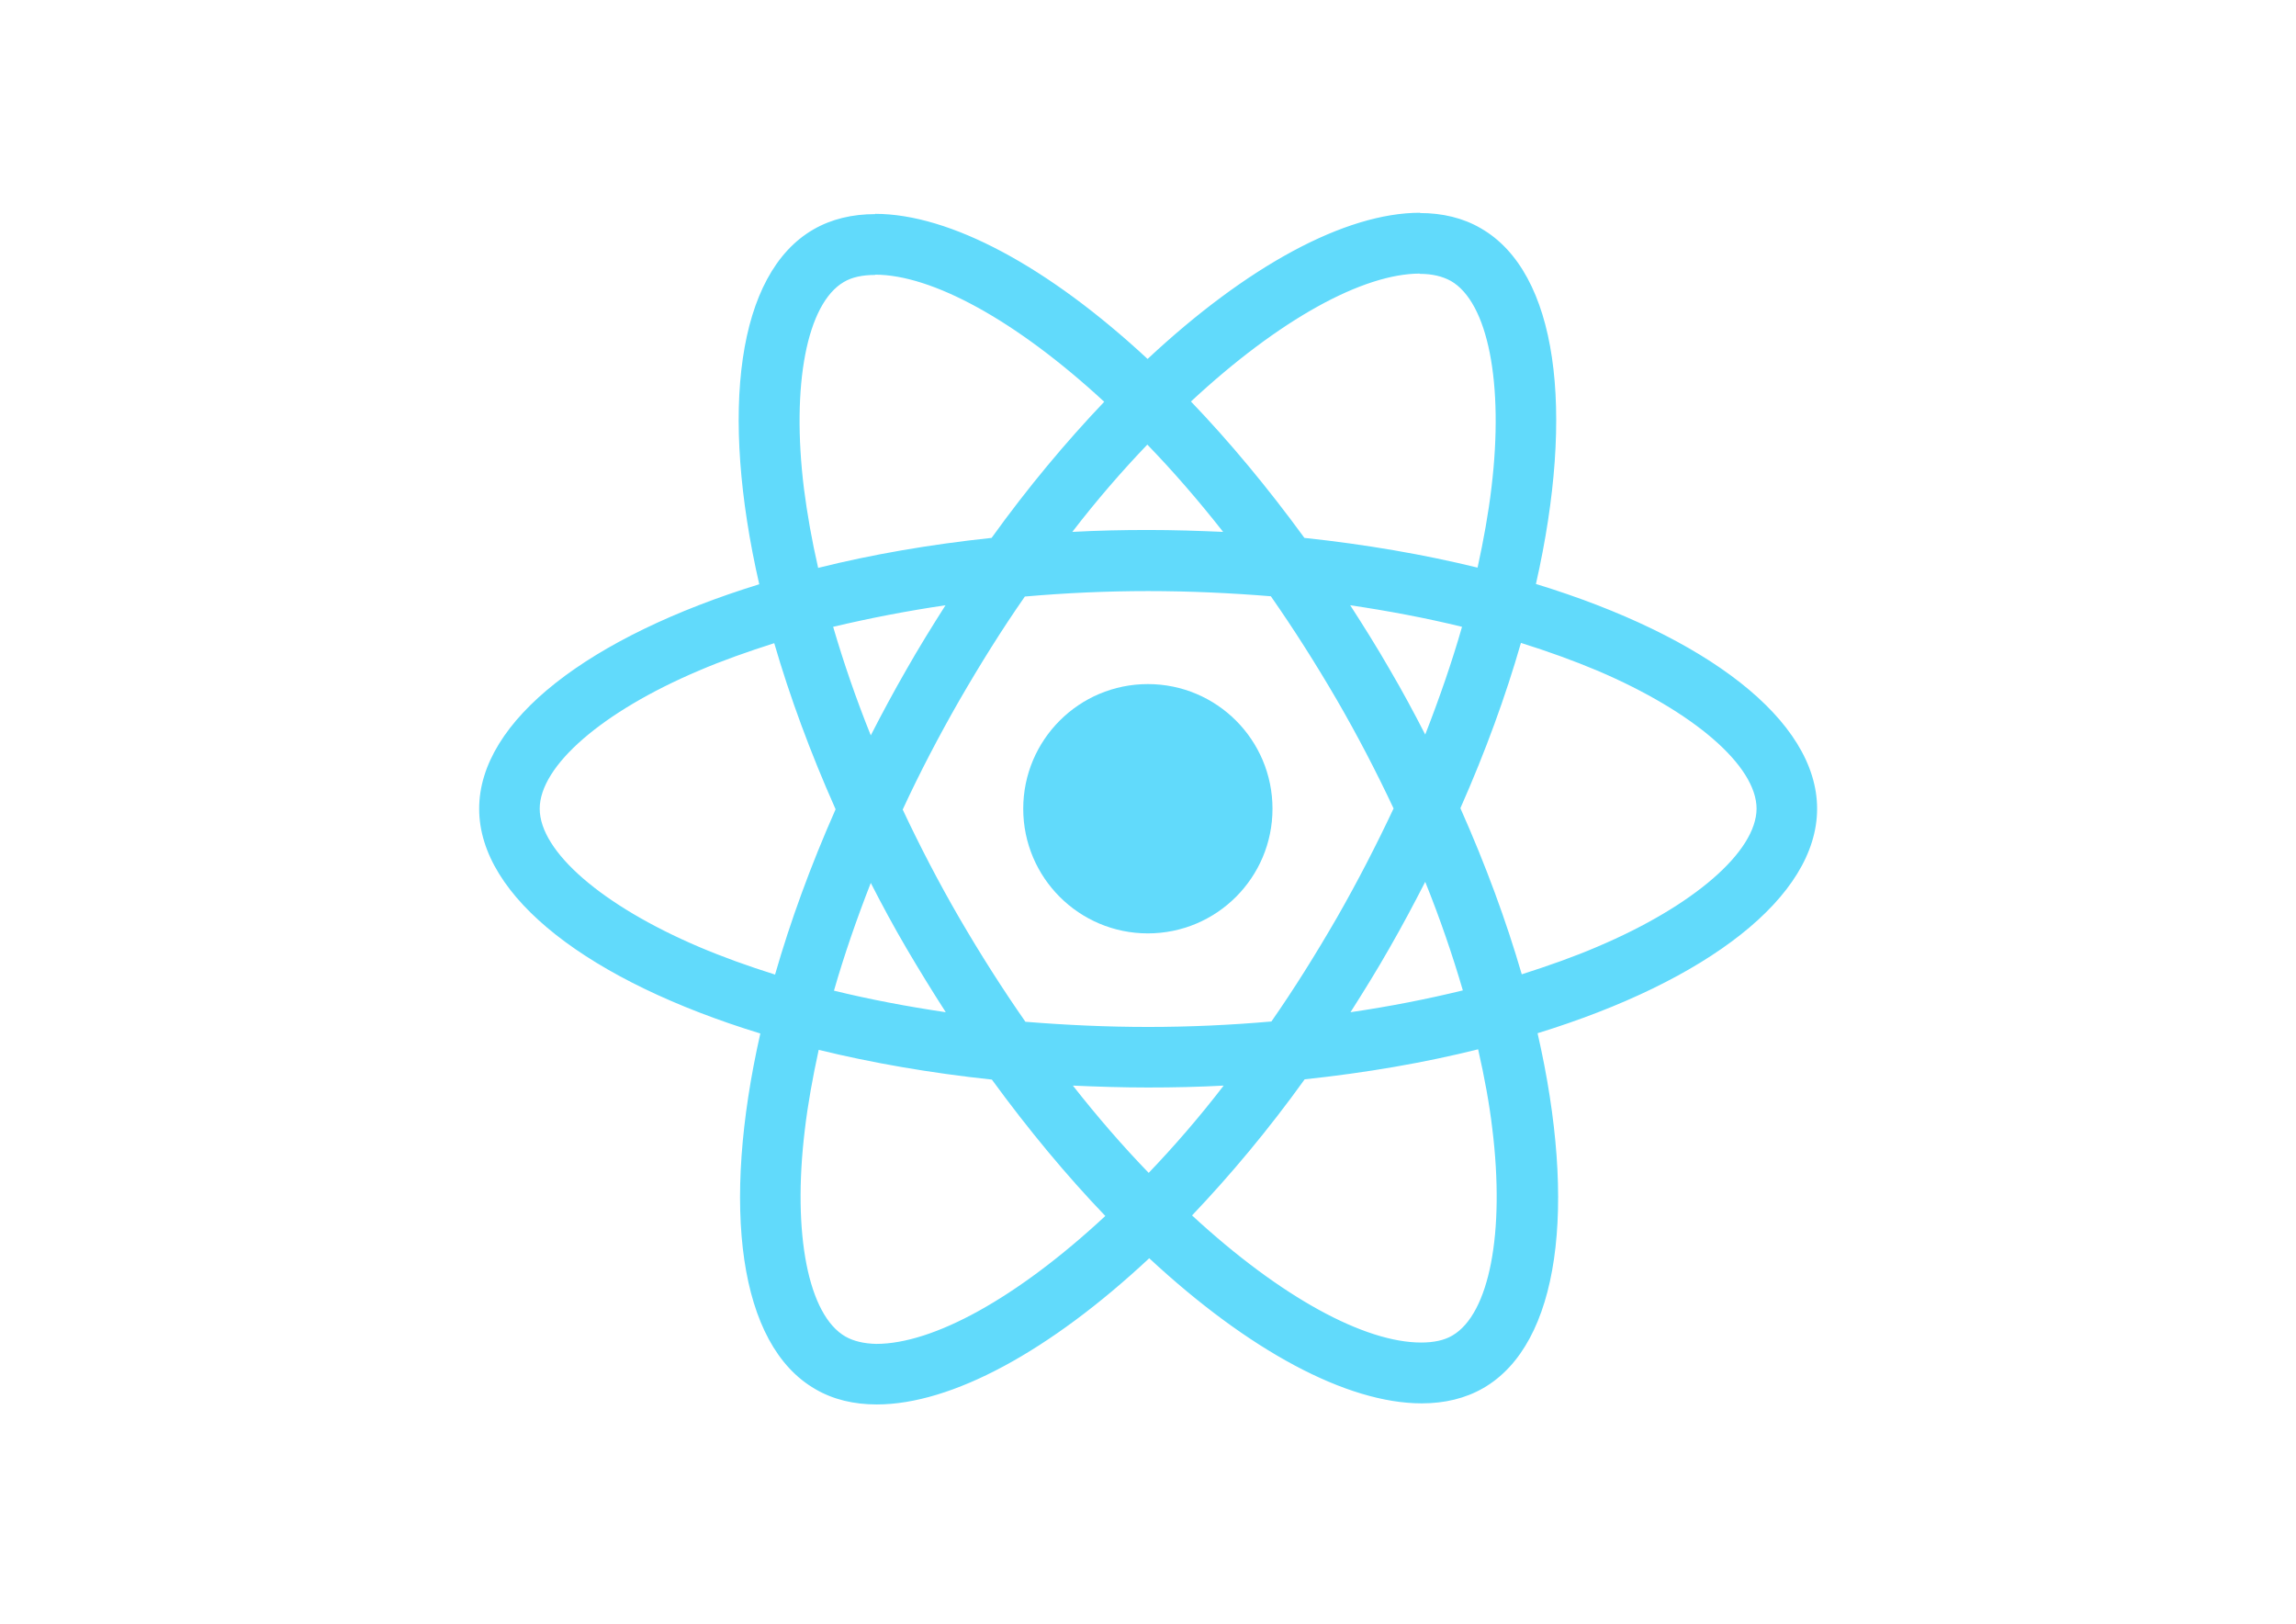
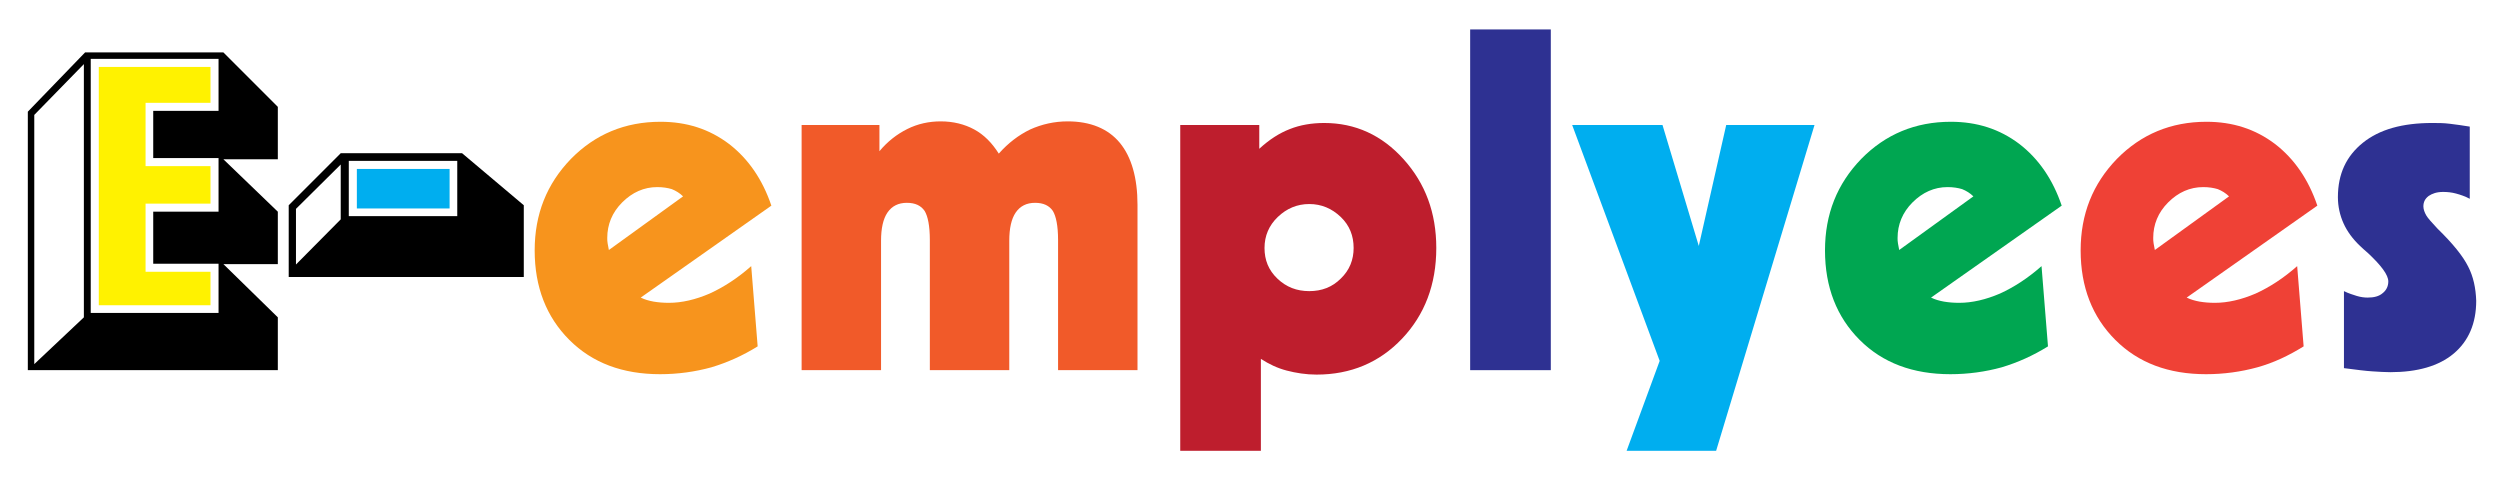
- <svg xmlns="http://www.w3.org/2000/svg" viewBox="0 0 841.9 595.3">
-   <g fill="#61DAFB">
-     <path d="M666.3 296.5c0-32.5-40.7-63.3-103.1-82.4 14.4-63.6 8-114.2-20.2-130.4-6.5-3.8-14.1-5.6-22.4-5.6v22.3c4.6 0 8.3.9 11.4 2.6 13.6 7.8 19.5 37.5 14.9 75.7-1.1 9.4-2.9 19.3-5.1 29.4-19.6-4.8-41-8.5-63.5-10.9-13.5-18.5-27.5-35.3-41.6-50 32.6-30.3 63.2-46.9 84-46.9V78c-27.5 0-63.5 19.6-99.9 53.6-36.4-33.8-72.4-53.2-99.9-53.2v22.3c20.7 0 51.4 16.5 84 46.6-14 14.7-28 31.4-41.3 49.9-22.6 2.4-44 6.1-63.6 11-2.3-10-4-19.7-5.2-29-4.7-38.2 1.1-67.9 14.6-75.8 3-1.8 6.9-2.6 11.5-2.6V78.5c-8.4 0-16 1.8-22.6 5.6-28.1 16.2-34.4 66.7-19.9 130.1-62.2 19.2-102.7 49.9-102.7 82.3 0 32.5 40.7 63.3 103.1 82.4-14.4 63.6-8 114.2 20.2 130.4 6.5 3.8 14.1 5.6 22.5 5.6 27.5 0 63.5-19.6 99.9-53.6 36.4 33.8 72.4 53.2 99.9 53.2 8.4 0 16-1.8 22.6-5.6 28.1-16.2 34.4-66.7 19.9-130.1 62-19.1 102.5-49.9 102.5-82.3zm-130.2-66.7c-3.7 12.9-8.3 26.2-13.5 39.5-4.1-8-8.4-16-13.1-24-4.6-8-9.5-15.8-14.4-23.4 14.2 2.1 27.9 4.7 41 7.9zm-45.8 106.5c-7.8 13.5-15.8 26.3-24.1 38.2-14.9 1.3-30 2-45.2 2-15.1 0-30.2-.7-45-1.9-8.3-11.9-16.4-24.6-24.2-38-7.6-13.1-14.5-26.4-20.8-39.8 6.2-13.4 13.2-26.8 20.7-39.9 7.8-13.5 15.8-26.3 24.1-38.2 14.9-1.3 30-2 45.2-2 15.1 0 30.2.7 45 1.9 8.3 11.9 16.4 24.6 24.2 38 7.6 13.1 14.5 26.4 20.8 39.8-6.3 13.4-13.2 26.8-20.7 39.9zm32.3-13c5.4 13.4 10 26.8 13.8 39.8-13.1 3.2-26.9 5.9-41.2 8 4.9-7.7 9.8-15.6 14.4-23.7 4.6-8 8.9-16.1 13-24.1zM421.2 430c-9.3-9.6-18.6-20.3-27.8-32 9 .4 18.2.7 27.5.7 9.4 0 18.7-.2 27.8-.7-9 11.7-18.3 22.4-27.5 32zm-74.4-58.9c-14.2-2.1-27.9-4.7-41-7.9 3.7-12.9 8.3-26.2 13.5-39.5 4.1 8 8.4 16 13.1 24 4.7 8 9.5 15.8 14.4 23.4zM420.7 163c9.3 9.6 18.6 20.3 27.8 32-9-.4-18.2-.7-27.5-.7-9.4 0-18.7.2-27.8.7 9-11.7 18.3-22.4 27.5-32zm-74 58.9c-4.9 7.7-9.8 15.6-14.4 23.7-4.6 8-8.9 16-13 24-5.4-13.4-10-26.8-13.8-39.8 13.1-3.1 26.9-5.8 41.2-7.9zm-90.5 125.2c-35.4-15.1-58.3-34.9-58.3-50.6 0-15.7 22.9-35.6 58.3-50.6 8.6-3.7 18-7 27.7-10.1 5.7 19.6 13.2 40 22.5 60.9-9.2 20.8-16.6 41.1-22.2 60.6-9.9-3.1-19.3-6.5-28-10.2zM310 490c-13.6-7.8-19.5-37.5-14.9-75.7 1.1-9.4 2.9-19.3 5.1-29.4 19.6 4.8 41 8.5 63.5 10.9 13.5 18.5 27.5 35.3 41.6 50-32.6 30.3-63.2 46.9-84 46.9-4.5-.1-8.3-1-11.3-2.7zm237.2-76.2c4.7 38.2-1.1 67.9-14.6 75.8-3 1.8-6.9 2.6-11.5 2.6-20.7 0-51.4-16.5-84-46.6 14-14.7 28-31.4 41.3-49.9 22.6-2.4 44-6.1 63.6-11 2.3 10.1 4.1 19.8 5.2 29.1zm38.5-66.7c-8.6 3.7-18 7-27.7 10.1-5.7-19.6-13.2-40-22.5-60.9 9.2-20.8 16.6-41.1 22.2-60.6 9.9 3.1 19.3 6.5 28.1 10.2 35.4 15.1 58.3 34.9 58.3 50.6-.1 15.7-23 35.6-58.4 50.6zM320.8 78.4z" />
-     <circle cx="420.9" cy="296.5" r="45.7" />
-     <path d="M520.5 78.1z" />
-   </g>
+ <svg xmlns="http://www.w3.org/2000/svg" version="1.1" id="Layer_1" x="0px" y="0px" viewBox="0 0 620 120" style="enable-background:new 0 0 620 120;" xml:space="preserve">
+   <style type="text/css">
+ 	.st0{fill:#FFF200;}
+ 	.st1{fill:#00AEEF;}
+ 	.st2{fill:#F7941D;}
+ 	.st3{fill:#F15A29;}
+ 	.st4{fill:#BE1E2D;}
+ 	.st5{fill:#2E3192;}
+ 	.st6{fill:#00A651;}
+ 	.st7{fill:#EF4136;}
+ </style>
+   <path d="M21.1,13L6.9,27.7v64.1h62V78.7L55.4,65.5h13.5v-13l-13.5-13h13.5V26.5L55.4,13H21.1z M20.8,78.7L8.5,90.3V28.5l12.3-12.6  V78.7z M54.2,27.5H38v11.7h16.2v13.3H38v12.9h16.2v12.2H22.5V14.6h31.7V27.5z" />
+   <polygon class="st0" points="52.2,67.4 36.1,67.4 36.1,50.5 52.2,50.5 52.2,41.2 36.1,41.2 36.1,25.5 52.2,25.5 52.2,16.6   24.5,16.6 24.5,75.7 52.2,75.7 " />
+   <path d="M84.5,38L71.6,50.9v17.8h58.3V50.9L114.6,38H84.5z M84.5,54.4L73.4,65.6V51.8l11.1-11V54.4z M113.4,53.6H86.5V39.9h26.9  V53.6z" />
+   <rect x="88.5" y="41.9" class="st1" width="23" height="9.8" />
+   <path class="st2" d="M180.8,35.7c-4.9-3.7-10.5-5.5-17-5.5c-8.8,0-16.2,3.1-22.2,9.2c-6,6.2-9,13.7-9,22.7c0,9.1,2.9,16.5,8.6,22.2  c5.7,5.7,13.2,8.5,22.5,8.5c4.4,0,8.7-0.6,12.7-1.7c4-1.2,7.8-2.9,11.5-5.2l-1.6-19.9c-3.4,3-6.8,5.2-10.3,6.8  c-3.5,1.5-6.9,2.3-10.1,2.3c-1.4,0-2.6-0.1-3.8-0.3c-1.1-0.2-2.2-0.5-3.2-1L191.3,51C189.1,44.5,185.6,39.4,180.8,35.7z M151,62  c-0.1-0.5-0.2-1.1-0.3-1.6c-0.1-0.5-0.1-1-0.1-1.4c0-3.3,1.2-6.3,3.7-8.8c2.5-2.5,5.4-3.8,8.7-3.8c1.4,0,2.6,0.2,3.6,0.5  c1,0.4,2,1,2.8,1.8L151,62z" />
+   <path class="st3" d="M264.8,30.1c-3.3,0-6.4,0.7-9.3,2c-2.9,1.4-5.5,3.4-7.8,6c-1.7-2.7-3.7-4.7-6.1-6c-2.4-1.3-5.2-2-8.3-2  c-2.9,0-5.7,0.6-8.3,1.9c-2.6,1.3-4.9,3.1-6.9,5.5V31h-19.3v60.8h19.7V59.7c0-3,0.5-5.4,1.6-7c1.1-1.6,2.7-2.4,4.8-2.4  s3.5,0.7,4.4,2c0.8,1.3,1.3,3.7,1.3,7.2v32.3h19.7V59.7c0-3,0.5-5.4,1.6-7c1.1-1.6,2.7-2.4,4.8-2.4c2.1,0,3.5,0.7,4.4,2  c0.8,1.3,1.3,3.7,1.3,7.2v32.3h19.7V50.8c0-6.7-1.5-11.9-4.4-15.4C274.8,31.9,270.4,30.1,264.8,30.1z" />
+   <path class="st4" d="M328.4,30.5c-3.1,0-6,0.5-8.5,1.5c-2.6,1-5.1,2.6-7.6,4.9V31h-19.6v80.8h20V89c2,1.3,4.1,2.3,6.4,2.9  c2.3,0.6,4.8,1,7.4,1c8.5,0,15.6-3,21.2-8.9c5.6-5.9,8.5-13.4,8.5-22.5c0-8.7-2.7-16-8.1-22C342.7,33.5,336.1,30.5,328.4,30.5z   M332.5,69.1c-2.1,2.1-4.7,3.1-7.8,3.1c-3.1,0-5.7-1-7.9-3.1c-2.2-2.1-3.2-4.6-3.2-7.6c0-3,1.1-5.6,3.3-7.7c2.2-2.1,4.8-3.2,7.8-3.2  c3,0,5.6,1.1,7.8,3.2c2.2,2.1,3.2,4.7,3.2,7.7C335.7,64.4,334.7,67,332.5,69.1z" />
+   <rect x="364.6" y="7.3" class="st5" width="20" height="84.5" />
+   <polygon class="st1" points="421.3,61 412.3,31 389.9,31 411.6,89.5 403.4,111.8 425.6,111.8 450,31 428.1,31 " />
+   <path class="st6" d="M500.8,35.7c-4.9-3.7-10.5-5.5-17-5.5c-8.8,0-16.2,3.1-22.2,9.2c-6,6.2-9,13.7-9,22.7c0,9.1,2.9,16.5,8.6,22.2  c5.7,5.7,13.2,8.5,22.5,8.5c4.4,0,8.7-0.6,12.7-1.7c4-1.2,7.8-2.9,11.5-5.2l-1.6-19.9c-3.4,3-6.8,5.2-10.3,6.8  c-3.5,1.5-6.9,2.3-10.1,2.3c-1.4,0-2.6-0.1-3.8-0.3c-1.1-0.2-2.2-0.5-3.2-1L511.3,51C509.1,44.5,505.6,39.4,500.8,35.7z M471,62  c-0.1-0.5-0.2-1.1-0.3-1.6c-0.1-0.5-0.1-1-0.1-1.4c0-3.3,1.2-6.3,3.7-8.8c2.5-2.5,5.4-3.8,8.7-3.8c1.4,0,2.6,0.2,3.6,0.5  c1,0.4,2,1,2.8,1.8L471,62z" />
+   <path class="st7" d="M564.2,35.7c-4.9-3.7-10.5-5.5-17-5.5c-8.8,0-16.2,3.1-22.2,9.2c-6,6.2-9,13.7-9,22.7c0,9.1,2.9,16.5,8.6,22.2  c5.7,5.7,13.2,8.5,22.5,8.5c4.4,0,8.7-0.6,12.7-1.7s7.8-2.9,11.5-5.2l-1.6-19.9c-3.4,3-6.8,5.2-10.3,6.8c-3.5,1.5-6.9,2.3-10.1,2.3  c-1.4,0-2.6-0.1-3.8-0.3c-1.1-0.2-2.2-0.5-3.2-1L574.7,51C572.5,44.5,569,39.4,564.2,35.7z M534.4,62c-0.1-0.5-0.2-1.1-0.3-1.6  c-0.1-0.5-0.1-1-0.1-1.4c0-3.3,1.2-6.3,3.7-8.8c2.5-2.5,5.4-3.8,8.7-3.8c1.4,0,2.6,0.2,3.6,0.5c1,0.4,2,1,2.8,1.8L534.4,62z" />
+   <path class="st5" d="M612.1,66.1c-1.3-2.6-3.8-5.7-7.6-9.4c-1.4-1.5-2.4-2.6-2.8-3.3s-0.7-1.5-0.7-2.2c0-1.1,0.4-1.9,1.3-2.6  c0.9-0.6,2-1,3.6-1c1,0,2.1,0.1,3.2,0.4c1.1,0.3,2.3,0.7,3.4,1.3V31.4c-1.7-0.3-3.4-0.5-4.9-0.7c-1.5-0.2-3-0.2-4.4-0.2  c-7.4,0-13.1,1.6-17.2,4.9c-4.1,3.3-6.2,7.7-6.2,13.5c0,2.3,0.5,4.5,1.4,6.5c0.9,2,2.3,3.9,4.1,5.6c0.5,0.5,1.2,1.1,2,1.8  c3.3,3.1,5,5.4,5,7c0,1.2-0.5,2.2-1.4,2.9c-0.9,0.8-2.2,1.1-3.7,1.1c-0.8,0-1.7-0.1-2.7-0.4c-0.9-0.3-2-0.6-3.2-1.2v19.1  c3.1,0.4,5.4,0.7,7.1,0.8c1.6,0.1,3.1,0.2,4.4,0.2c6.7,0,12-1.5,15.7-4.6c3.7-3.1,5.6-7.5,5.6-13.1C614,71.5,613.4,68.6,612.1,66.1z  " />
</svg>
